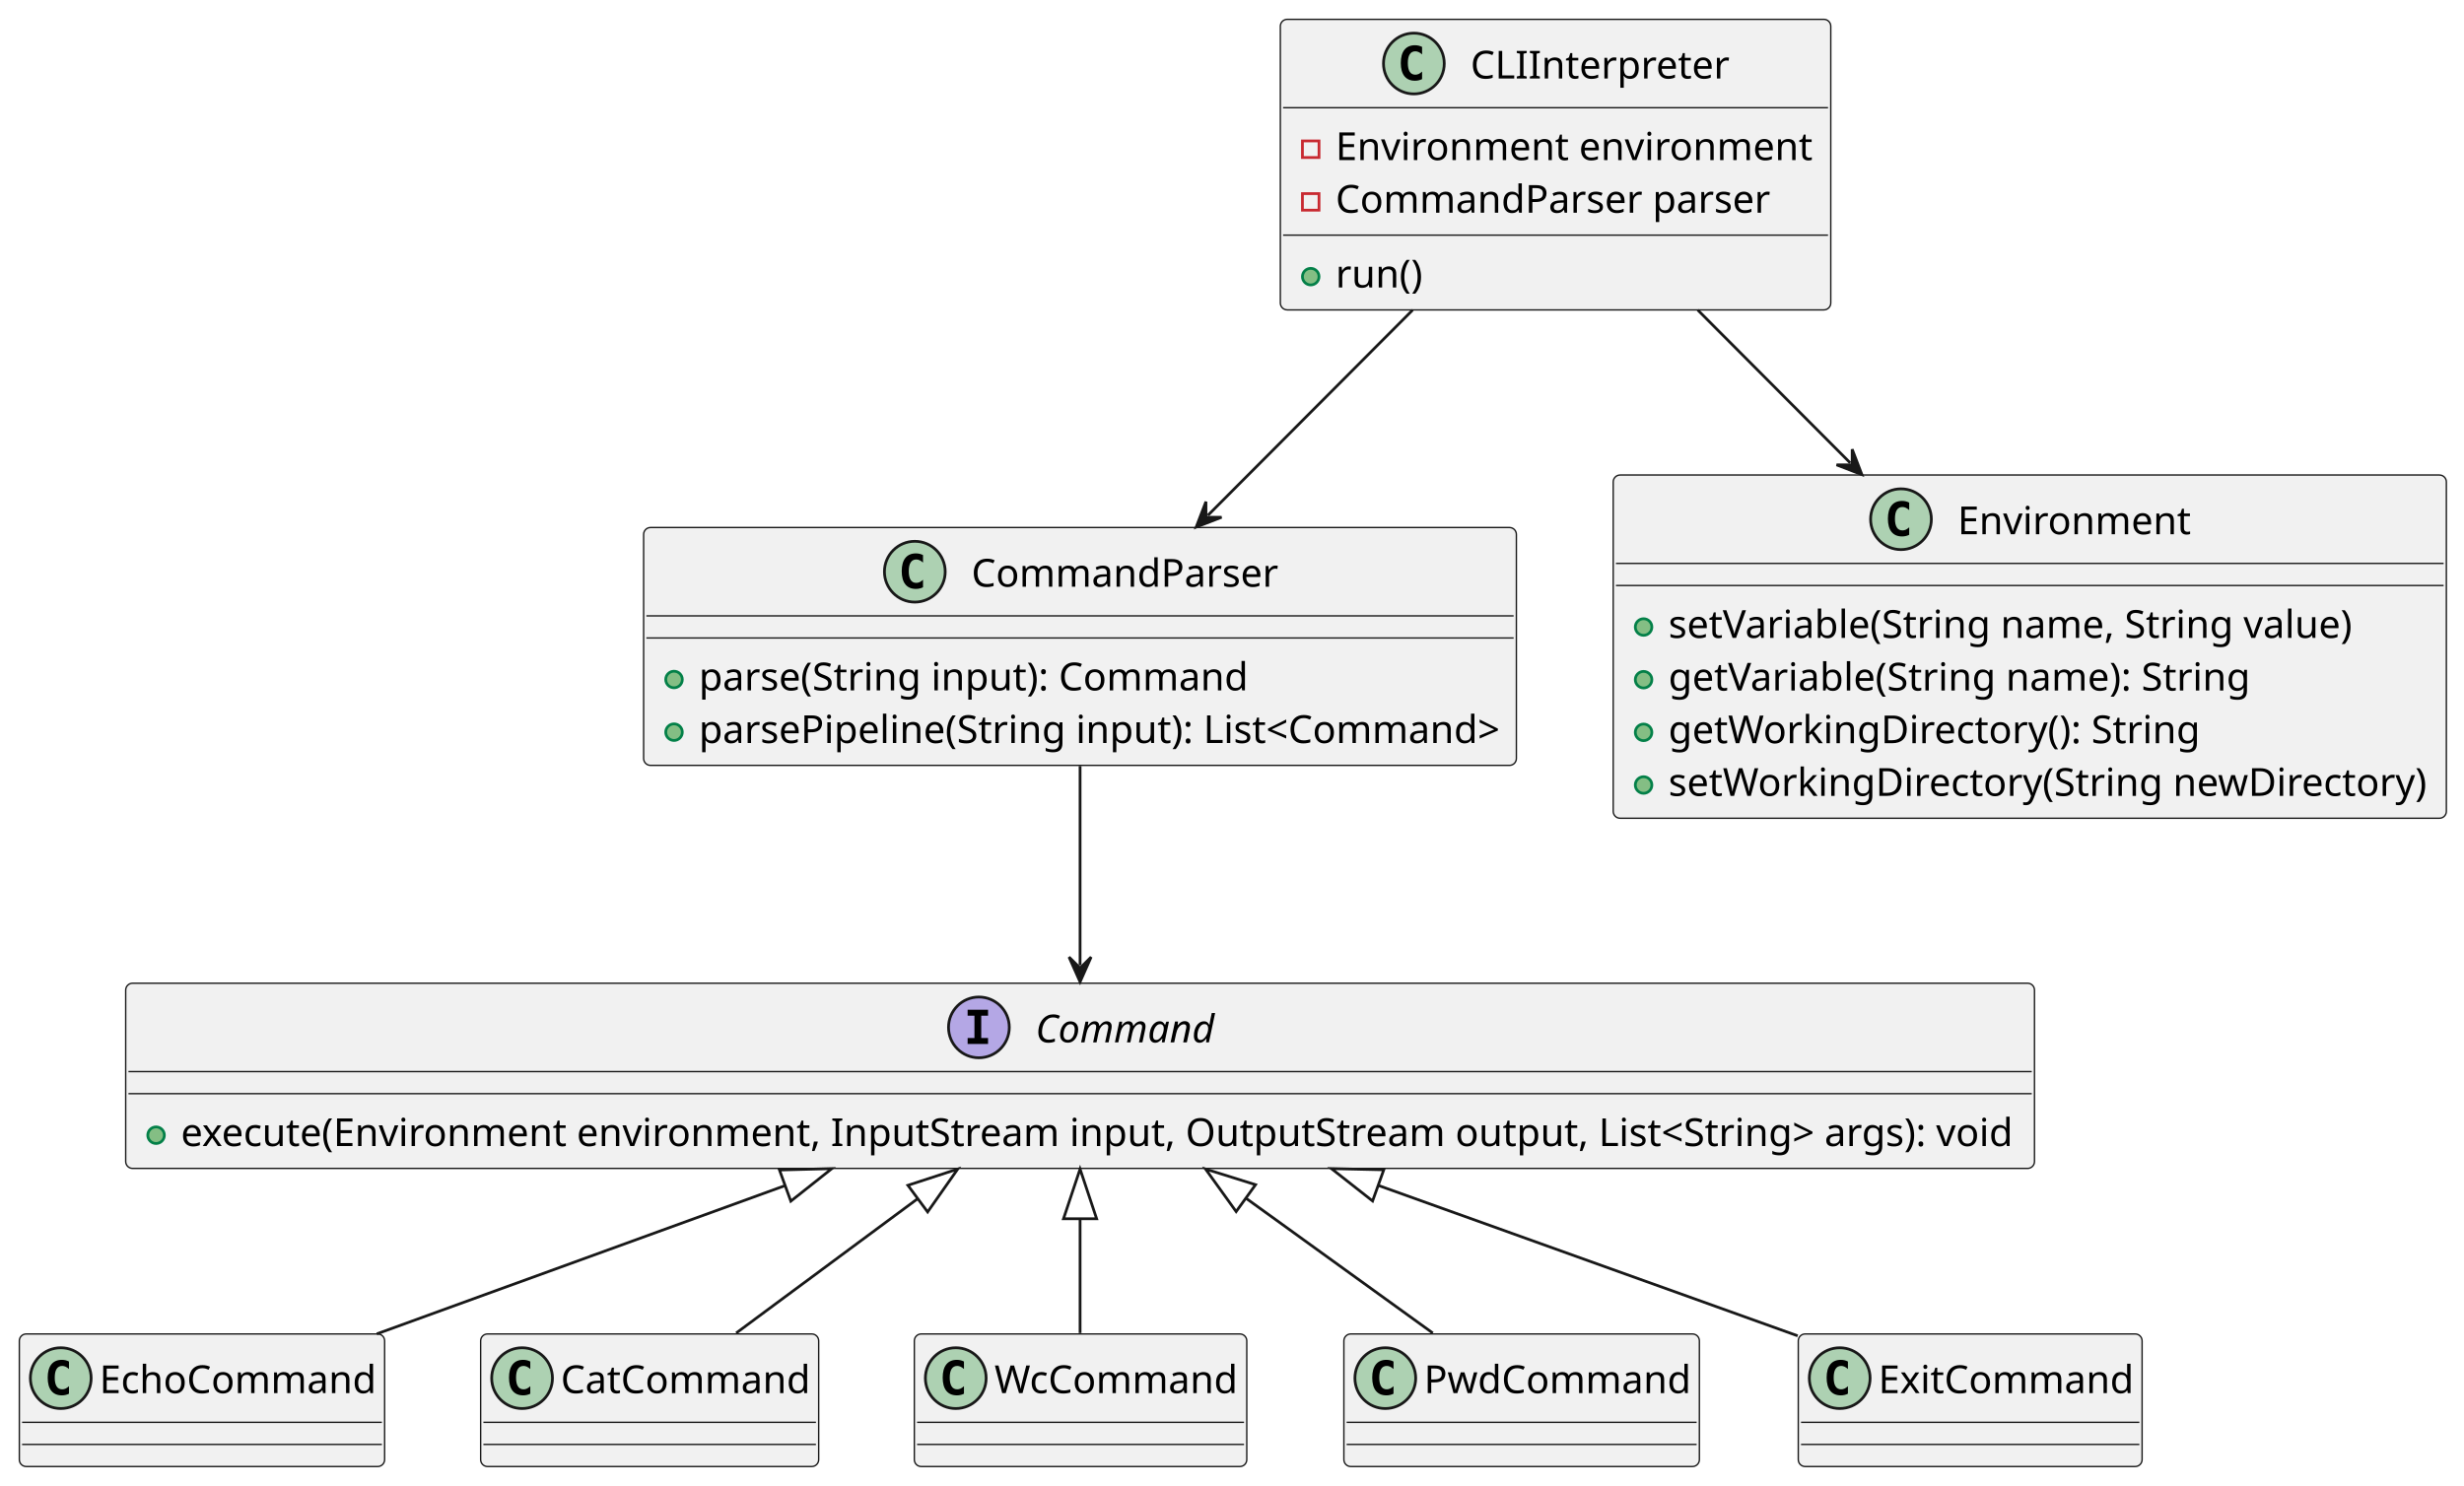
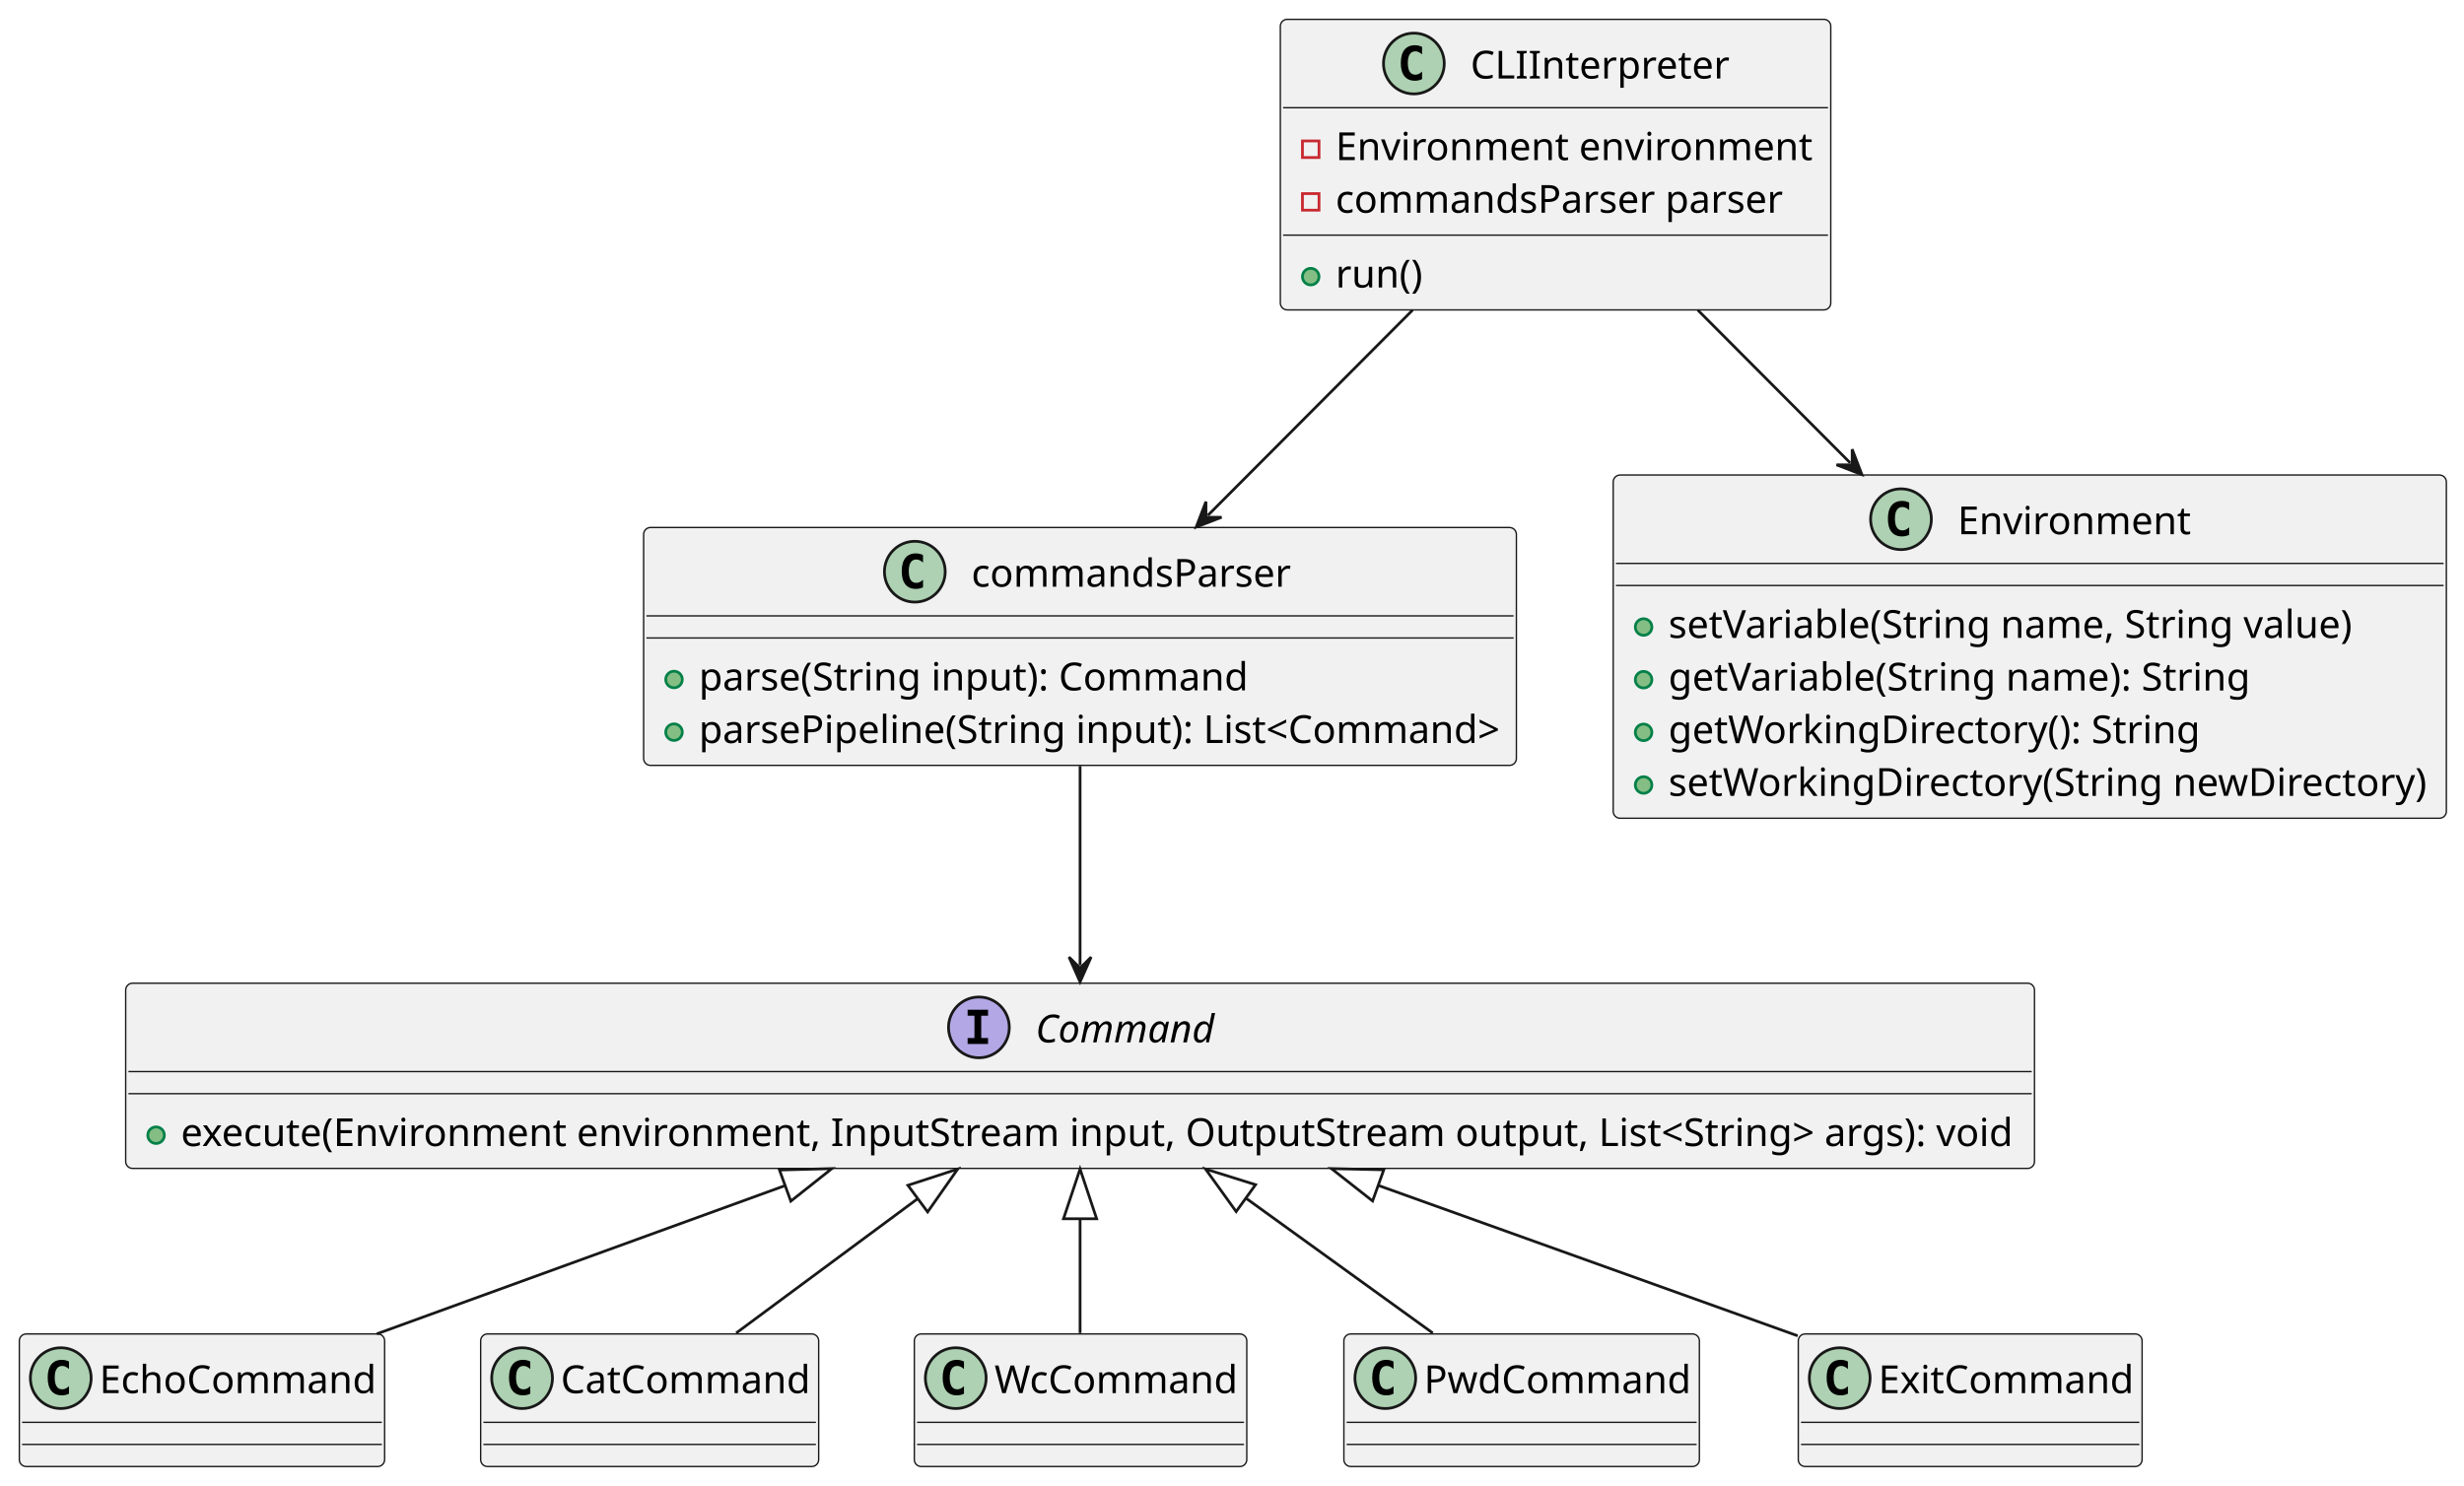
<svg xmlns="http://www.w3.org/2000/svg" contentStyleType="text/css" height="538px" preserveAspectRatio="none" style="width:892px;height:538px;background:#FFFFFF;" version="1.1" viewBox="0 0 892 538" width="892px" zoomAndPan="magnify">
  <defs />
  <g>
    <g id="elem_CLIInterpreter">
      <rect codeLine="1" fill="#F1F1F1" height="105.204" id="CLIInterpreter" rx="2.5" ry="2.5" style="stroke:#181818;stroke-width:0.5;" width="199.263" x="463.5" y="7" />
      <ellipse cx="511.842" cy="23" fill="#ADD1B2" rx="11" ry="11" style="stroke:#181818;stroke-width:1.0;" />
      <path d="M514.811,28.641 Q514.232,28.938 513.592,29.078 Q512.951,29.234 512.248,29.234 Q509.748,29.234 508.42,27.594 Q507.108,25.938 507.108,22.812 Q507.108,19.688 508.42,18.031 Q509.748,16.375 512.248,16.375 Q512.951,16.375 513.592,16.531 Q514.248,16.688 514.811,16.984 L514.811,19.703 Q514.186,19.125 513.592,18.859 Q512.998,18.578 512.373,18.578 Q511.029,18.578 510.342,19.656 Q509.654,20.719 509.654,22.812 Q509.654,24.906 510.342,25.984 Q511.029,27.047 512.373,27.047 Q512.998,27.047 513.592,26.781 Q514.186,26.5 514.811,25.922 L514.811,28.641 Z " fill="#000000" />
      <text fill="#000000" font-family="sans-serif" font-size="14" lengthAdjust="spacing" textLength="94.08" x="532.342" y="28.432">CLIInterpreter</text>
      <line style="stroke:#181818;stroke-width:0.5;" x1="464.5" x2="661.763" y1="39" y2="39" />
      <rect fill="none" height="6" style="stroke:#C82930;stroke-width:1.0;" width="6" x="471.5" y="51.034" />
      <text fill="#000000" font-family="sans-serif" font-size="14" lengthAdjust="spacing" textLength="173.263" x="483.5" y="57.966">Environment environment</text>
      <rect fill="none" height="6" style="stroke:#C82930;stroke-width:1.0;" width="6" x="471.5" y="70.102" />
-       <text fill="#000000" font-family="sans-serif" font-size="14" lengthAdjust="spacing" textLength="157.373" x="483.5" y="77.034">CommandParser parser</text>
+       <text fill="#000000" font-family="sans-serif" font-size="14" lengthAdjust="spacing" textLength="157.373" x="483.5" y="77.034">commandsParser parser</text>
      <line style="stroke:#181818;stroke-width:0.5;" x1="464.5" x2="661.763" y1="85.136" y2="85.136" />
      <ellipse cx="474.5" cy="100.17" fill="#84BE84" rx="3" ry="3" style="stroke:#038048;stroke-width:1.0;" />
      <text fill="#000000" font-family="sans-serif" font-size="14" lengthAdjust="spacing" textLength="31.486" x="483.5" y="104.102">run()</text>
    </g>
-     <g id="elem_CommandParser">
-       <rect codeLine="7" fill="#F1F1F1" height="86.136" id="CommandParser" rx="2.5" ry="2.5" style="stroke:#181818;stroke-width:0.5;" width="315.953" x="233" y="191" />
+     <g id="elem_commandsParser">
+       <rect codeLine="7" fill="#F1F1F1" height="86.136" id="commandsParser" rx="2.5" ry="2.5" style="stroke:#181818;stroke-width:0.5;" width="315.953" x="233" y="191" />
      <ellipse cx="331.175" cy="207" fill="#ADD1B2" rx="11" ry="11" style="stroke:#181818;stroke-width:1.0;" />
      <path d="M334.143,212.641 Q333.565,212.938 332.925,213.078 Q332.284,213.234 331.581,213.234 Q329.081,213.234 327.753,211.594 Q326.44,209.938 326.44,206.812 Q326.44,203.688 327.753,202.031 Q329.081,200.375 331.581,200.375 Q332.284,200.375 332.925,200.531 Q333.581,200.688 334.143,200.984 L334.143,203.703 Q333.518,203.125 332.925,202.859 Q332.331,202.578 331.706,202.578 Q330.362,202.578 329.675,203.656 Q328.987,204.719 328.987,206.812 Q328.987,208.906 329.675,209.984 Q330.362,211.047 331.706,211.047 Q332.331,211.047 332.925,210.781 Q333.518,210.5 334.143,209.922 L334.143,212.641 Z " fill="#000000" />
-       <text fill="#000000" font-family="sans-serif" font-size="14" lengthAdjust="spacing" textLength="111.104" x="351.675" y="212.432">CommandParser</text>
+       <text fill="#000000" font-family="sans-serif" font-size="14" lengthAdjust="spacing" textLength="111.104" x="351.675" y="212.432">commandsParser</text>
      <line style="stroke:#181818;stroke-width:0.5;" x1="234" x2="547.953" y1="223" y2="223" />
      <line style="stroke:#181818;stroke-width:0.5;" x1="234" x2="547.953" y1="231" y2="231" />
      <ellipse cx="244" cy="246.034" fill="#84BE84" rx="3" ry="3" style="stroke:#038048;stroke-width:1.0;" />
      <text fill="#000000" font-family="sans-serif" font-size="14" lengthAdjust="spacing" textLength="198.869" x="253" y="249.966">parse(String input): Command</text>
      <ellipse cx="244" cy="265.102" fill="#84BE84" rx="3" ry="3" style="stroke:#038048;stroke-width:1.0;" />
      <text fill="#000000" font-family="sans-serif" font-size="14" lengthAdjust="spacing" textLength="289.953" x="253" y="269.034">parsePipeline(String input): List&lt;Command&gt;</text>
    </g>
    <g id="elem_Environment">
      <rect codeLine="12" fill="#F1F1F1" height="124.272" id="Environment" rx="2.5" ry="2.5" style="stroke:#181818;stroke-width:0.5;" width="301.617" x="584" y="172" />
      <ellipse cx="688.181" cy="188" fill="#ADD1B2" rx="11" ry="11" style="stroke:#181818;stroke-width:1.0;" />
      <path d="M691.149,193.641 Q690.571,193.938 689.931,194.078 Q689.29,194.234 688.587,194.234 Q686.087,194.234 684.759,192.594 Q683.446,190.938 683.446,187.812 Q683.446,184.688 684.759,183.031 Q686.087,181.375 688.587,181.375 Q689.29,181.375 689.931,181.531 Q690.587,181.688 691.149,181.984 L691.149,184.703 Q690.524,184.125 689.931,183.859 Q689.337,183.578 688.712,183.578 Q687.368,183.578 686.681,184.656 Q685.993,185.719 685.993,187.812 Q685.993,189.906 686.681,190.984 Q687.368,192.047 688.712,192.047 Q689.337,192.047 689.931,191.781 Q690.524,191.5 691.149,190.922 L691.149,193.641 Z " fill="#000000" />
      <text fill="#000000" font-family="sans-serif" font-size="14" lengthAdjust="spacing" textLength="84.756" x="708.681" y="193.432">Environment</text>
      <line style="stroke:#181818;stroke-width:0.5;" x1="585" x2="884.617" y1="204" y2="204" />
      <line style="stroke:#181818;stroke-width:0.5;" x1="585" x2="884.617" y1="212" y2="212" />
      <ellipse cx="595" cy="227.034" fill="#84BE84" rx="3" ry="3" style="stroke:#038048;stroke-width:1.0;" />
      <text fill="#000000" font-family="sans-serif" font-size="14" lengthAdjust="spacing" textLength="247.757" x="604" y="230.966">setVariable(String name, String value)</text>
      <ellipse cx="595" cy="246.102" fill="#84BE84" rx="3" ry="3" style="stroke:#038048;stroke-width:1.0;" />
      <text fill="#000000" font-family="sans-serif" font-size="14" lengthAdjust="spacing" textLength="210.895" x="604" y="250.034">getVariable(String name): String</text>
      <ellipse cx="595" cy="265.17" fill="#84BE84" rx="3" ry="3" style="stroke:#038048;stroke-width:1.0;" />
      <text fill="#000000" font-family="sans-serif" font-size="14" lengthAdjust="spacing" textLength="193.045" x="604" y="269.102">getWorkingDirectory(): String</text>
      <ellipse cx="595" cy="284.238" fill="#84BE84" rx="3" ry="3" style="stroke:#038048;stroke-width:1.0;" />
      <text fill="#000000" font-family="sans-serif" font-size="14" lengthAdjust="spacing" textLength="275.617" x="604" y="288.17">setWorkingDirectory(String newDirectory)</text>
    </g>
    <g id="elem_Command">
      <rect codeLine="19" fill="#F1F1F1" height="67.068" id="Command" rx="2.5" ry="2.5" style="stroke:#181818;stroke-width:0.5;" width="691.012" x="45.5" y="356" />
      <ellipse cx="354.374" cy="372" fill="#B4A7E5" rx="11" ry="11" style="stroke:#181818;stroke-width:1.0;" />
      <path d="M350.296,367.766 L350.296,365.609 L357.686,365.609 L357.686,367.766 L355.218,367.766 L355.218,375.844 L357.686,375.844 L357.686,378 L350.296,378 L350.296,375.844 L352.765,375.844 L352.765,367.766 L350.296,367.766 Z " fill="#000000" />
      <text fill="#000000" font-family="sans-serif" font-size="14" font-style="italic" lengthAdjust="spacing" textLength="64.764" x="374.874" y="377.432">Command</text>
      <line style="stroke:#181818;stroke-width:0.5;" x1="46.5" x2="735.512" y1="388" y2="388" />
      <line style="stroke:#181818;stroke-width:0.5;" x1="46.5" x2="735.512" y1="396" y2="396" />
      <ellipse cx="56.5" cy="411.034" fill="#84BE84" rx="3" ry="3" style="stroke:#038048;stroke-width:1.0;" />
      <text fill="#000000" font-family="sans-serif" font-size="14" lengthAdjust="spacing" textLength="665.012" x="65.5" y="414.966">execute(Environment environment, InputStream input, OutputStream output, List&lt;String&gt; args): void</text>
    </g>
    <g id="elem_EchoCommand">
      <rect codeLine="23" fill="#F1F1F1" height="48" id="EchoCommand" rx="2.5" ry="2.5" style="stroke:#181818;stroke-width:0.5;" width="132.24" x="7" y="483" />
      <ellipse cx="22" cy="499" fill="#ADD1B2" rx="11" ry="11" style="stroke:#181818;stroke-width:1.0;" />
      <path d="M24.969,504.641 Q24.391,504.938 23.75,505.078 Q23.109,505.234 22.406,505.234 Q19.906,505.234 18.578,503.594 Q17.266,501.938 17.266,498.812 Q17.266,495.688 18.578,494.031 Q19.906,492.375 22.406,492.375 Q23.109,492.375 23.75,492.531 Q24.406,492.688 24.969,492.984 L24.969,495.703 Q24.344,495.125 23.75,494.859 Q23.156,494.578 22.531,494.578 Q21.188,494.578 20.5,495.656 Q19.812,496.719 19.812,498.812 Q19.812,500.906 20.5,501.984 Q21.188,503.047 22.531,503.047 Q23.156,503.047 23.75,502.781 Q24.344,502.5 24.969,501.922 L24.969,504.641 Z " fill="#000000" />
      <text fill="#000000" font-family="sans-serif" font-size="14" lengthAdjust="spacing" textLength="100.24" x="36" y="504.432">EchoCommand</text>
      <line style="stroke:#181818;stroke-width:0.5;" x1="8" x2="138.24" y1="515" y2="515" />
      <line style="stroke:#181818;stroke-width:0.5;" x1="8" x2="138.24" y1="523" y2="523" />
    </g>
    <g id="elem_CatCommand">
      <rect codeLine="25" fill="#F1F1F1" height="48" id="CatCommand" rx="2.5" ry="2.5" style="stroke:#181818;stroke-width:0.5;" width="122.37" x="174" y="483" />
      <ellipse cx="189" cy="499" fill="#ADD1B2" rx="11" ry="11" style="stroke:#181818;stroke-width:1.0;" />
      <path d="M191.969,504.641 Q191.391,504.938 190.75,505.078 Q190.109,505.234 189.406,505.234 Q186.906,505.234 185.578,503.594 Q184.266,501.938 184.266,498.812 Q184.266,495.688 185.578,494.031 Q186.906,492.375 189.406,492.375 Q190.109,492.375 190.75,492.531 Q191.406,492.688 191.969,492.984 L191.969,495.703 Q191.344,495.125 190.75,494.859 Q190.156,494.578 189.531,494.578 Q188.188,494.578 187.5,495.656 Q186.812,496.719 186.812,498.812 Q186.812,500.906 187.5,501.984 Q188.188,503.047 189.531,503.047 Q190.156,503.047 190.75,502.781 Q191.344,502.5 191.969,501.922 L191.969,504.641 Z " fill="#000000" />
      <text fill="#000000" font-family="sans-serif" font-size="14" lengthAdjust="spacing" textLength="90.37" x="203" y="504.432">CatCommand</text>
      <line style="stroke:#181818;stroke-width:0.5;" x1="175" x2="295.37" y1="515" y2="515" />
      <line style="stroke:#181818;stroke-width:0.5;" x1="175" x2="295.37" y1="523" y2="523" />
    </g>
    <g id="elem_WcCommand">
      <rect codeLine="27" fill="#F1F1F1" height="48" id="WcCommand" rx="2.5" ry="2.5" style="stroke:#181818;stroke-width:0.5;" width="120.354" x="331" y="483" />
      <ellipse cx="346" cy="499" fill="#ADD1B2" rx="11" ry="11" style="stroke:#181818;stroke-width:1.0;" />
      <path d="M348.969,504.641 Q348.391,504.938 347.75,505.078 Q347.109,505.234 346.406,505.234 Q343.906,505.234 342.578,503.594 Q341.266,501.938 341.266,498.812 Q341.266,495.688 342.578,494.031 Q343.906,492.375 346.406,492.375 Q347.109,492.375 347.75,492.531 Q348.406,492.688 348.969,492.984 L348.969,495.703 Q348.344,495.125 347.75,494.859 Q347.156,494.578 346.531,494.578 Q345.188,494.578 344.5,495.656 Q343.812,496.719 343.812,498.812 Q343.812,500.906 344.5,501.984 Q345.188,503.047 346.531,503.047 Q347.156,503.047 347.75,502.781 Q348.344,502.5 348.969,501.922 L348.969,504.641 Z " fill="#000000" />
      <text fill="#000000" font-family="sans-serif" font-size="14" lengthAdjust="spacing" textLength="88.354" x="360" y="504.432">WcCommand</text>
      <line style="stroke:#181818;stroke-width:0.5;" x1="332" x2="450.354" y1="515" y2="515" />
      <line style="stroke:#181818;stroke-width:0.5;" x1="332" x2="450.354" y1="523" y2="523" />
    </g>
    <g id="elem_PwdCommand">
      <rect codeLine="29" fill="#F1F1F1" height="48" id="PwdCommand" rx="2.5" ry="2.5" style="stroke:#181818;stroke-width:0.5;" width="128.698" x="486.5" y="483" />
      <ellipse cx="501.5" cy="499" fill="#ADD1B2" rx="11" ry="11" style="stroke:#181818;stroke-width:1.0;" />
      <path d="M504.469,504.641 Q503.891,504.938 503.25,505.078 Q502.609,505.234 501.906,505.234 Q499.406,505.234 498.078,503.594 Q496.766,501.938 496.766,498.812 Q496.766,495.688 498.078,494.031 Q499.406,492.375 501.906,492.375 Q502.609,492.375 503.25,492.531 Q503.906,492.688 504.469,492.984 L504.469,495.703 Q503.844,495.125 503.25,494.859 Q502.656,494.578 502.031,494.578 Q500.688,494.578 500,495.656 Q499.312,496.719 499.312,498.812 Q499.312,500.906 500,501.984 Q500.688,503.047 502.031,503.047 Q502.656,503.047 503.25,502.781 Q503.844,502.5 504.469,501.922 L504.469,504.641 Z " fill="#000000" />
      <text fill="#000000" font-family="sans-serif" font-size="14" lengthAdjust="spacing" textLength="96.698" x="515.5" y="504.432">PwdCommand</text>
      <line style="stroke:#181818;stroke-width:0.5;" x1="487.5" x2="614.198" y1="515" y2="515" />
      <line style="stroke:#181818;stroke-width:0.5;" x1="487.5" x2="614.198" y1="523" y2="523" />
    </g>
    <g id="elem_ExitCommand">
      <rect codeLine="31" fill="#F1F1F1" height="48" id="ExitCommand" rx="2.5" ry="2.5" style="stroke:#181818;stroke-width:0.5;" width="124.47" x="651" y="483" />
      <ellipse cx="666" cy="499" fill="#ADD1B2" rx="11" ry="11" style="stroke:#181818;stroke-width:1.0;" />
      <path d="M668.969,504.641 Q668.391,504.938 667.75,505.078 Q667.109,505.234 666.406,505.234 Q663.906,505.234 662.578,503.594 Q661.266,501.938 661.266,498.812 Q661.266,495.688 662.578,494.031 Q663.906,492.375 666.406,492.375 Q667.109,492.375 667.75,492.531 Q668.406,492.688 668.969,492.984 L668.969,495.703 Q668.344,495.125 667.75,494.859 Q667.156,494.578 666.531,494.578 Q665.188,494.578 664.5,495.656 Q663.812,496.719 663.812,498.812 Q663.812,500.906 664.5,501.984 Q665.188,503.047 666.531,503.047 Q667.156,503.047 667.75,502.781 Q668.344,502.5 668.969,501.922 L668.969,504.641 Z " fill="#000000" />
      <text fill="#000000" font-family="sans-serif" font-size="14" lengthAdjust="spacing" textLength="92.47" x="680" y="504.432">ExitCommand</text>
      <line style="stroke:#181818;stroke-width:0.5;" x1="652" x2="774.47" y1="515" y2="515" />
      <line style="stroke:#181818;stroke-width:0.5;" x1="652" x2="774.47" y1="523" y2="523" />
    </g>
-     <g id="link_CLIInterpreter_CommandParser">
-       <path codeLine="33" d="M511.39,112.26 C486.36,137.36 460.906,162.891 437.276,186.591 " fill="none" id="CLIInterpreter-to-CommandParser" style="stroke:#181818;stroke-width:1.0;" />
+     <g id="link_CLIInterpreter_commandsParser">
+       <path codeLine="33" d="M511.39,112.26 C486.36,137.36 460.906,162.891 437.276,186.591 " fill="none" id="CLIInterpreter-to-commandsParser" style="stroke:#181818;stroke-width:1.0;" />
      <polygon fill="#181818" points="433.04,190.84,442.227,187.291,436.57,187.299,436.562,181.642,433.04,190.84" style="stroke:#181818;stroke-width:1.0;" />
    </g>
    <g id="link_CLIInterpreter_Environment">
      <path codeLine="34" d="M614.61,112.26 C633.31,131.01 650.374,148.121 669.804,167.611 " fill="none" id="CLIInterpreter-to-Environment" style="stroke:#181818;stroke-width:1.0;" />
      <polygon fill="#181818" points="674.04,171.86,670.519,162.662,670.51,168.319,664.853,168.31,674.04,171.86" style="stroke:#181818;stroke-width:1.0;" />
    </g>
-     <g id="link_CommandParser_Command">
-       <path codeLine="35" d="M391,277.35 C391,302.02 391,326.67 391,349.53 " fill="none" id="CommandParser-to-Command" style="stroke:#181818;stroke-width:1.0;" />
+     <g id="link_commandsParser_Command">
+       <path codeLine="35" d="M391,277.35 C391,302.02 391,326.67 391,349.53 " fill="none" id="commandsParser-to-Command" style="stroke:#181818;stroke-width:1.0;" />
      <polygon fill="#181818" points="391,355.53,395,346.53,391,350.53,387,346.53,391,355.53" style="stroke:#181818;stroke-width:1.0;" />
    </g>
    <g id="link_Command_EchoCommand">
      <path codeLine="36" d="M284.231,429.275 C231.702,448.355 183.59,465.83 136.41,482.97 " fill="none" id="Command-backto-EchoCommand" style="stroke:#181818;stroke-width:1.0;" />
      <polygon fill="none" points="301.15,423.13,282.183,423.636,286.28,434.915,301.15,423.13" style="stroke:#181818;stroke-width:1.0;" />
    </g>
    <g id="link_Command_CatCommand">
      <path codeLine="37" d="M332.244,434.001 C306.664,452.941 289.56,465.61 266.51,482.67 " fill="none" id="Command-backto-CatCommand" style="stroke:#181818;stroke-width:1.0;" />
      <polygon fill="none" points="346.71,423.29,328.673,429.179,335.814,438.823,346.71,423.29" style="stroke:#181818;stroke-width:1.0;" />
    </g>
    <g id="link_Command_WcCommand">
      <path codeLine="38" d="M391,441.29 C391,460.23 391,465.61 391,482.67 " fill="none" id="Command-backto-WcCommand" style="stroke:#181818;stroke-width:1.0;" />
      <polygon fill="none" points="391,423.29,385,441.29,397,441.29,391,423.29" style="stroke:#181818;stroke-width:1.0;" />
    </g>
    <g id="link_Command_PwdCommand">
      <path codeLine="39" d="M451.015,433.825 C477.255,452.765 495.04,465.61 518.68,482.67 " fill="none" id="Command-backto-PwdCommand" style="stroke:#181818;stroke-width:1.0;" />
      <polygon fill="none" points="436.42,423.29,447.504,438.69,454.527,428.96,436.42,423.29" style="stroke:#181818;stroke-width:1.0;" />
    </g>
    <g id="link_Command_ExitCommand">
      <path codeLine="40" d="M498.923,429.209 C552.852,448.559 602.87,466.5 650.79,483.68 " fill="none" id="Command-backto-ExitCommand" style="stroke:#181818;stroke-width:1.0;" />
      <polygon fill="none" points="481.98,423.13,496.896,434.856,500.949,423.561,481.98,423.13" style="stroke:#181818;stroke-width:1.0;" />
    </g>
  </g>
</svg>
